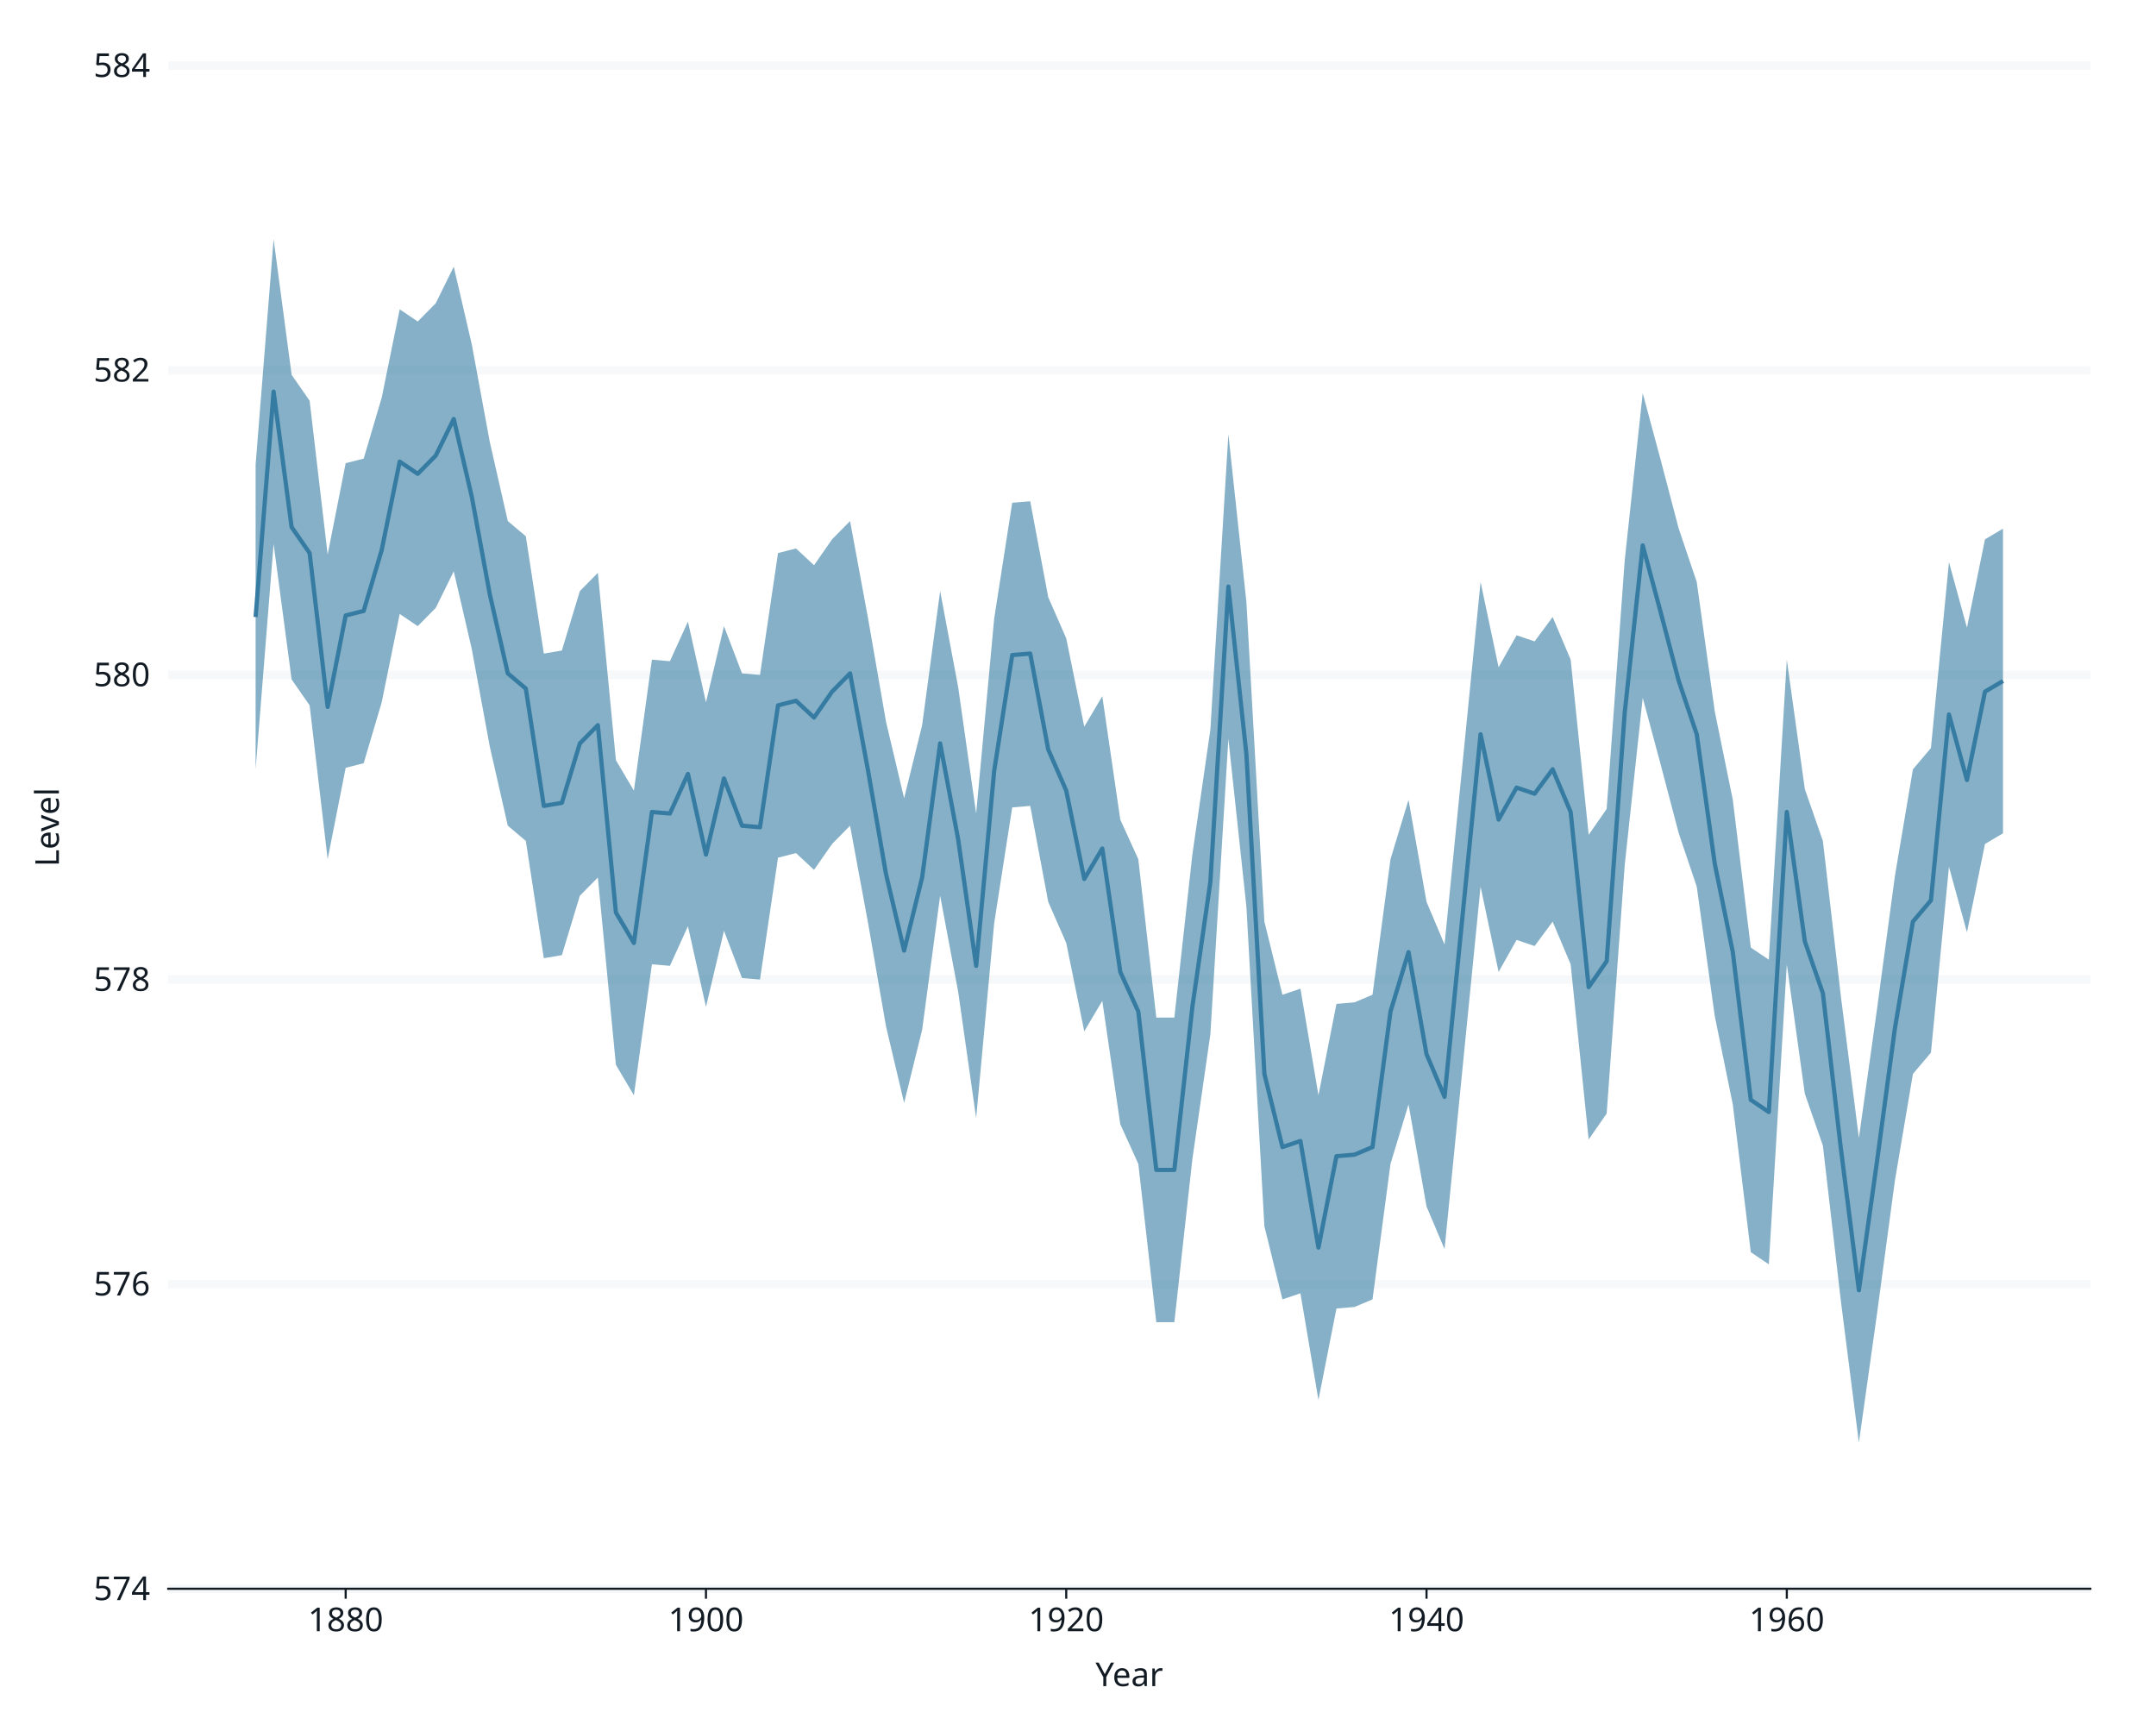
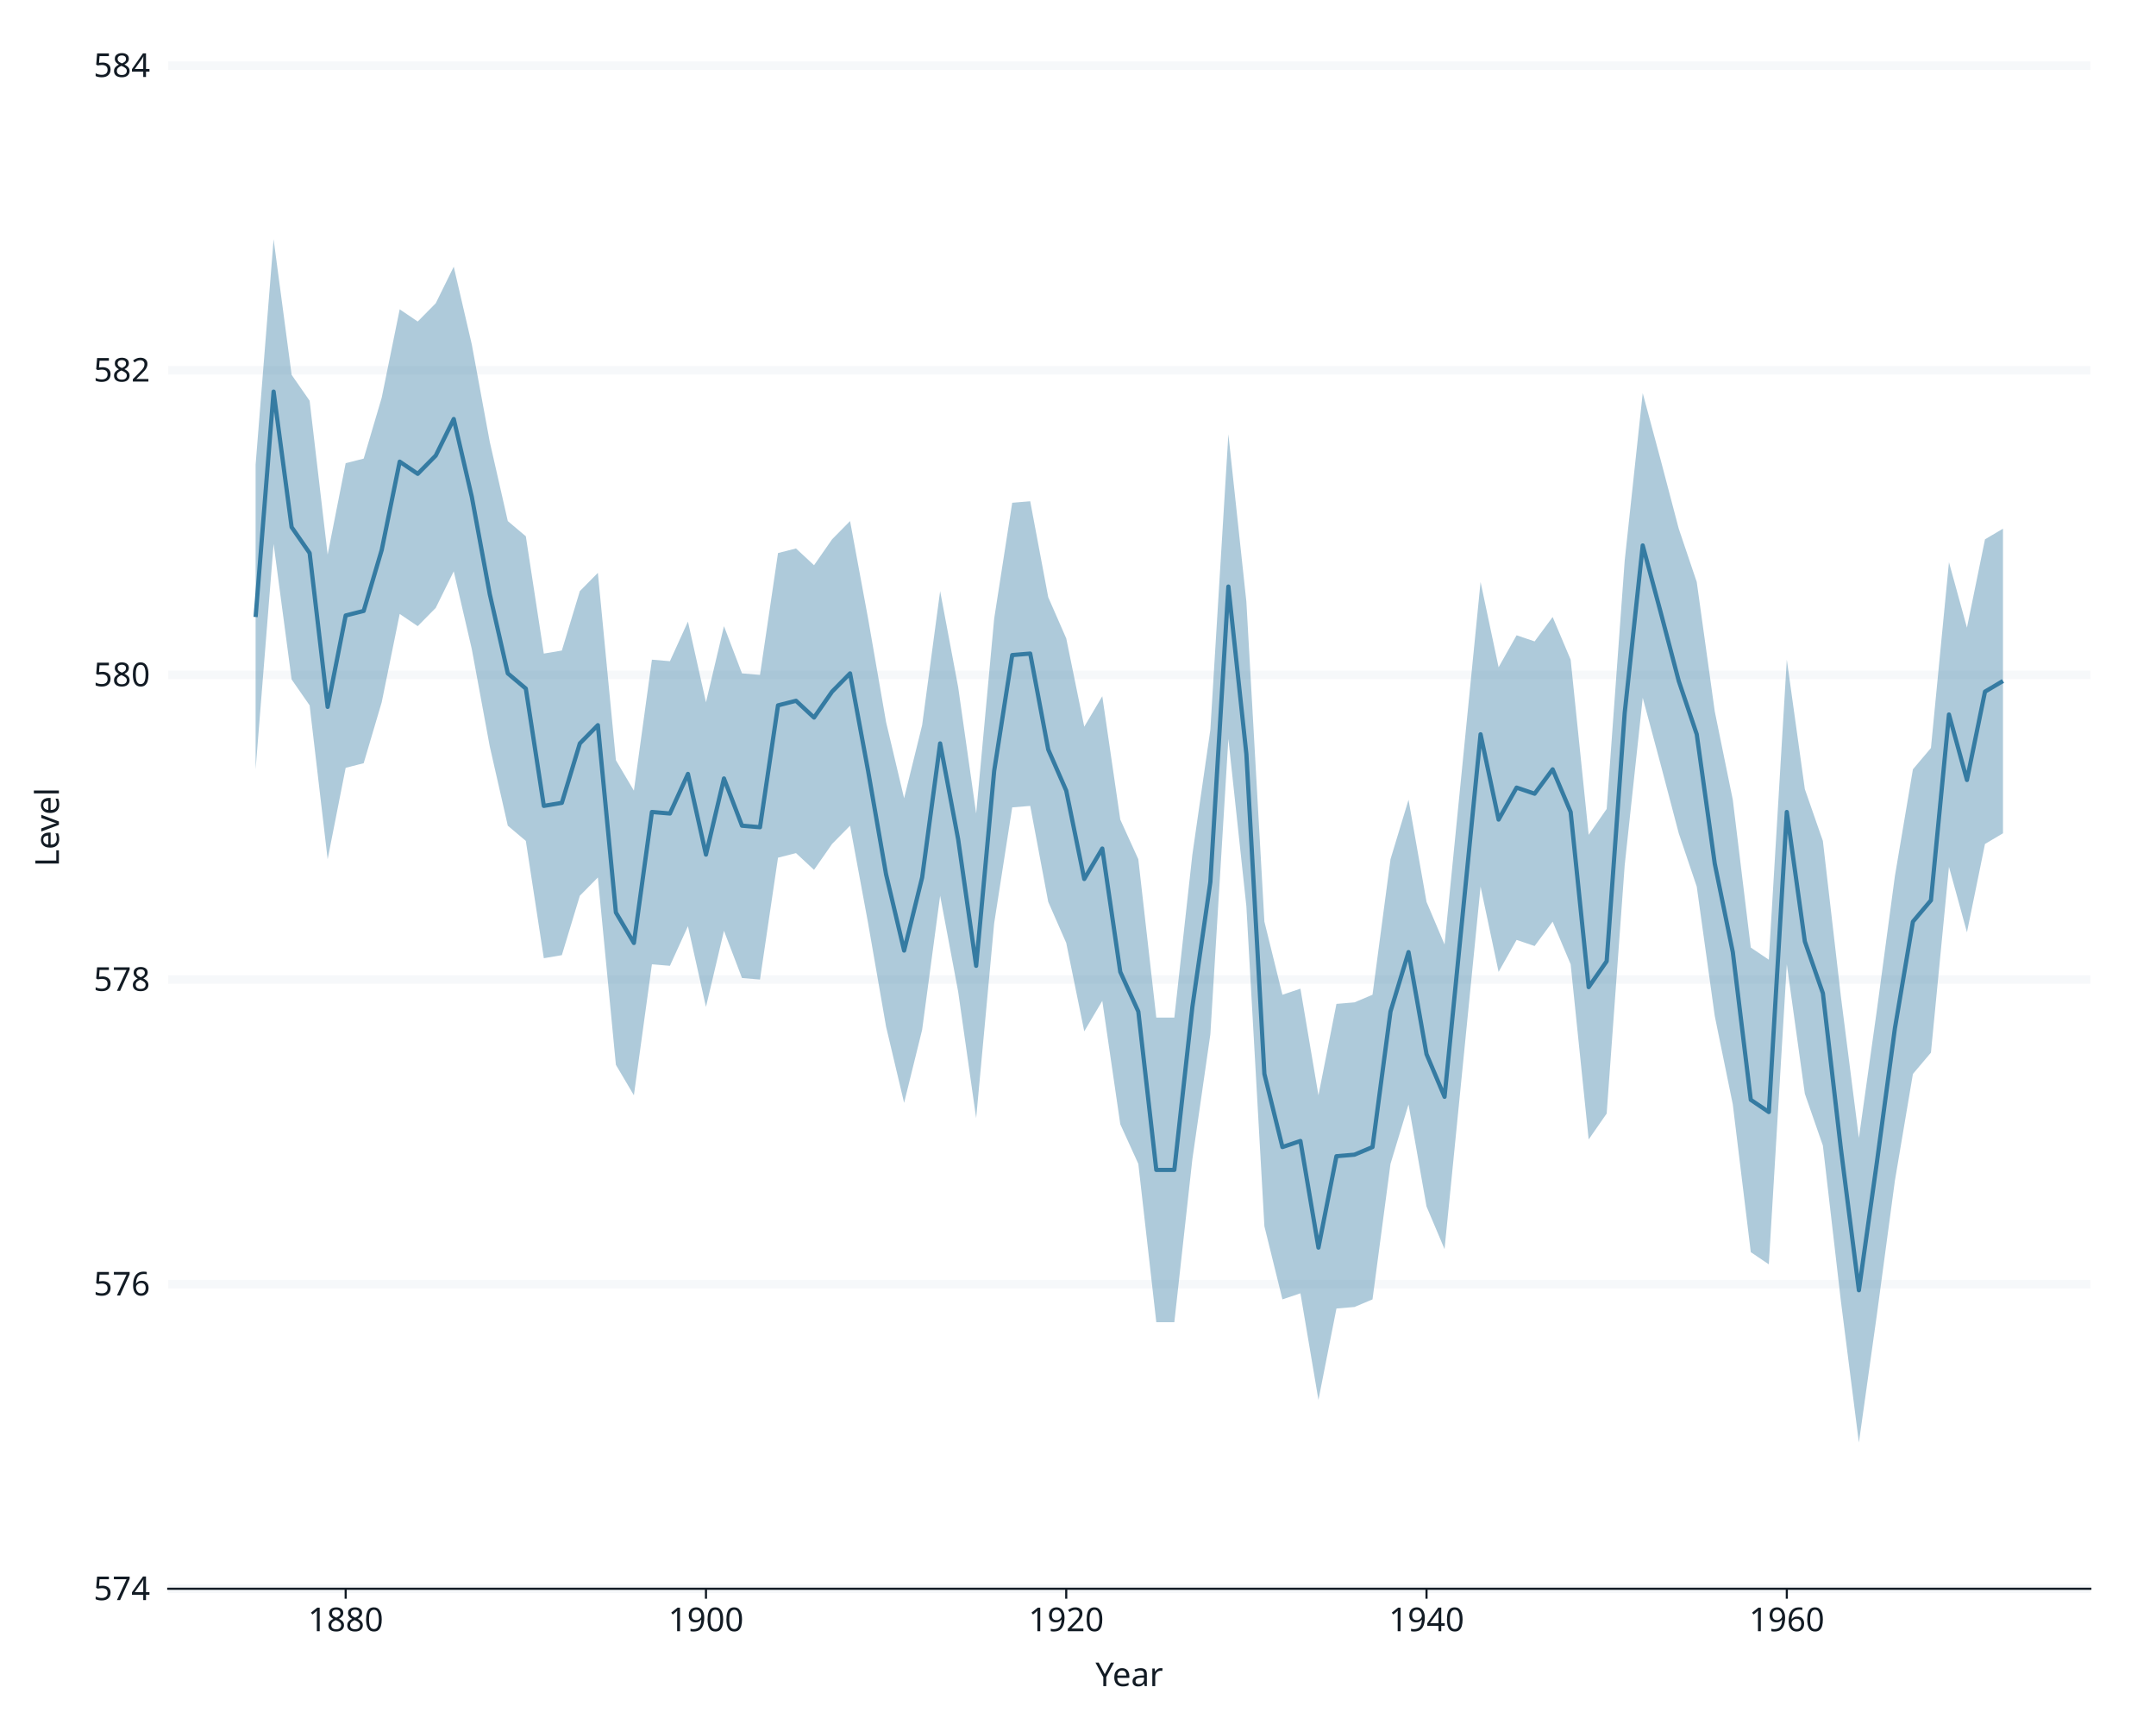
<svg xmlns="http://www.w3.org/2000/svg" class="svglite" data-engine-version="2.0" width="720.00pt" height="576.00pt" viewBox="0 0 720.00 576.00">
  <defs>
    <style type="text/css">
    .svglite line, .svglite polyline, .svglite polygon, .svglite path, .svglite rect, .svglite circle {
      fill: none;
      stroke: #000000;
      stroke-linecap: round;
      stroke-linejoin: round;
      stroke-miterlimit: 10.00;
    }
  </style>
  </defs>
  <rect width="100%" height="100%" style="stroke: none; fill: #FFFFFF;" />
  <defs>
    <clipPath id="cpMC4wMHw3MjAuMDB8MC4wMHw1NzYuMDA=">
      <rect x="0.00" y="0.00" width="720.00" height="576.00" />
    </clipPath>
  </defs>
  <g clip-path="url(#cpMC4wMHw3MjAuMDB8MC4wMHw1NzYuMDA=)">
    <rect x="0" y="0.00" width="720.00" height="576.00" style="stroke-width: 1.07; stroke: #FFFFFF; fill: #FFFFFF;" />
    <rect x="56.18" y="21.92" width="641.90" height="508.60" style="stroke-width: 1.07; stroke: #FFFFFF; fill: #FFFFFF;" />
    <polyline points="175.60,530.51 175.60,21.92 " style="stroke-width: 2.84; stroke: none; stroke-linecap: butt;" />
    <polyline points="295.91,530.51 295.91,21.92 " style="stroke-width: 2.84; stroke: none; stroke-linecap: butt;" />
    <polyline points="416.23,530.51 416.23,21.92 " style="stroke-width: 2.84; stroke: none; stroke-linecap: butt;" />
    <polyline points="536.55,530.51 536.55,21.92 " style="stroke-width: 2.84; stroke: none; stroke-linecap: butt;" />
    <polyline points="656.87,530.51 656.87,21.92 " style="stroke-width: 2.84; stroke: none; stroke-linecap: butt;" />
    <polyline points="56.18,530.51 698.08,530.51 " style="stroke-width: 2.84; stroke: #F6F8FA; stroke-linecap: butt;" />
    <polyline points="56.18,428.79 698.08,428.79 " style="stroke-width: 2.84; stroke: #F6F8FA; stroke-linecap: butt;" />
    <polyline points="56.18,327.08 698.08,327.08 " style="stroke-width: 2.84; stroke: #F6F8FA; stroke-linecap: butt;" />
    <polyline points="56.18,225.36 698.08,225.36 " style="stroke-width: 2.84; stroke: #F6F8FA; stroke-linecap: butt;" />
    <polyline points="56.18,123.64 698.08,123.64 " style="stroke-width: 2.84; stroke: #F6F8FA; stroke-linecap: butt;" />
    <polyline points="56.18,21.92 698.08,21.92 " style="stroke-width: 2.84; stroke: #F6F8FA; stroke-linecap: butt;" />
    <polyline points="115.44,530.51 115.44,21.92 " style="stroke-width: 2.84; stroke: none; stroke-linecap: butt;" />
    <polyline points="235.76,530.51 235.76,21.92 " style="stroke-width: 2.84; stroke: none; stroke-linecap: butt;" />
    <polyline points="356.07,530.51 356.07,21.92 " style="stroke-width: 2.84; stroke: none; stroke-linecap: butt;" />
    <polyline points="476.39,530.51 476.39,21.92 " style="stroke-width: 2.84; stroke: none; stroke-linecap: butt;" />
    <polyline points="596.71,530.51 596.71,21.92 " style="stroke-width: 2.84; stroke: none; stroke-linecap: butt;" />
-     <polygon points="85.36,155.17 91.37,79.90 97.39,125.16 103.40,133.81 109.42,185.18 115.44,154.66 121.45,153.14 127.47,132.79 133.48,103.29 139.50,107.36 145.52,101.26 151.53,89.05 157.55,114.99 163.56,147.54 169.58,173.99 175.60,179.07 181.61,218.24 187.63,217.22 193.64,197.38 199.66,191.28 205.68,253.84 211.69,264.01 217.71,220.27 223.72,220.78 229.74,207.56 235.76,234.51 241.77,209.08 247.79,224.85 253.80,225.36 259.82,184.67 265.83,183.14 271.85,188.74 277.87,180.09 283.88,173.99 289.90,206.54 295.91,241.12 301.93,266.55 307.95,242.14 313.96,197.38 319.98,229.43 325.99,271.64 332.01,206.54 338.03,167.88 344.04,167.38 350.06,199.42 356.07,213.15 362.09,242.65 368.11,232.48 374.12,273.67 380.14,286.90 386.15,339.79 392.17,339.79 398.19,285.37 404.20,243.67 410.22,145.00 416.23,200.94 422.25,307.75 428.27,332.16 434.28,330.13 440.30,365.73 446.31,335.21 452.33,334.70 458.35,332.16 464.36,286.90 470.38,267.06 476.39,301.14 482.41,315.38 488.43,254.85 494.44,194.33 500.46,222.81 506.47,212.13 512.49,214.17 518.51,206.03 524.52,220.27 530.54,278.76 536.55,270.11 542.57,187.21 548.59,131.27 554.60,153.64 560.62,176.53 566.63,194.33 572.65,237.56 578.67,267.06 584.68,316.40 590.70,320.46 596.71,220.27 602.73,263.50 608.75,280.79 614.76,332.67 620.78,379.97 626.79,337.25 632.81,292.49 638.82,256.89 644.84,249.77 650.86,187.72 656.87,209.59 662.89,180.09 668.90,176.53 668.90,278.25 662.89,281.81 656.87,311.31 650.86,289.44 644.84,351.49 638.82,358.61 632.81,394.21 626.79,438.97 620.78,481.69 614.76,434.39 608.75,382.51 602.73,365.22 596.71,321.99 590.70,422.18 584.68,418.11 578.67,368.78 572.65,339.28 566.63,296.05 560.62,278.25 554.60,255.36 548.59,232.99 542.57,288.93 536.55,371.83 530.54,380.48 524.52,321.99 518.51,307.75 512.49,315.89 506.47,313.85 500.46,324.53 494.44,296.05 488.43,356.57 482.41,417.10 476.39,402.86 470.38,368.78 464.36,388.62 458.35,433.88 452.33,436.42 446.31,436.93 440.30,467.45 434.28,431.85 428.27,433.88 422.25,409.47 416.23,302.66 410.22,246.72 404.20,345.39 398.19,387.09 392.17,441.51 386.15,441.51 380.14,388.62 374.12,375.39 368.11,334.20 362.09,344.37 356.07,314.87 350.06,301.14 344.04,269.10 338.03,269.60 332.01,308.26 325.99,373.36 319.98,331.14 313.96,299.10 307.95,343.86 301.93,368.27 295.91,342.84 289.90,308.26 283.88,275.71 277.87,281.81 271.85,290.46 265.83,284.86 259.82,286.39 253.80,327.08 247.79,326.57 241.77,310.80 235.76,336.23 229.74,309.27 223.72,322.50 217.71,321.99 211.69,365.73 205.68,355.56 199.66,293.00 193.64,299.10 187.63,318.94 181.61,319.96 175.60,280.79 169.58,275.71 163.56,249.26 157.55,216.71 151.53,190.77 145.52,202.98 139.50,209.08 133.48,205.01 127.47,234.51 121.45,254.85 115.44,256.38 109.42,286.90 103.40,235.53 97.39,226.88 91.37,181.62 85.36,256.89 " style="stroke-width: 0.00; stroke: none; stroke-linecap: butt; fill: #357BA2; fill-opacity: 0.60;" />
-     <polyline points="85.36,155.17 91.37,79.90 97.39,125.16 103.40,133.81 109.42,185.18 115.44,154.66 121.45,153.14 127.47,132.79 133.48,103.29 139.50,107.36 145.52,101.26 151.53,89.05 157.55,114.99 163.56,147.54 169.58,173.99 175.60,179.07 181.61,218.24 187.63,217.22 193.64,197.38 199.66,191.28 205.68,253.84 211.69,264.01 217.71,220.27 223.72,220.78 229.74,207.56 235.76,234.51 241.77,209.08 247.79,224.85 253.80,225.36 259.82,184.67 265.83,183.14 271.85,188.74 277.87,180.09 283.88,173.99 289.90,206.54 295.91,241.12 301.93,266.55 307.95,242.14 313.96,197.38 319.98,229.43 325.99,271.64 332.01,206.54 338.03,167.88 344.04,167.38 350.06,199.42 356.07,213.15 362.09,242.65 368.11,232.48 374.12,273.67 380.14,286.90 386.15,339.79 392.17,339.79 398.19,285.37 404.20,243.67 410.22,145.00 416.23,200.94 422.25,307.75 428.27,332.16 434.28,330.13 440.30,365.73 446.31,335.21 452.33,334.70 458.35,332.16 464.36,286.90 470.38,267.06 476.39,301.14 482.41,315.38 488.43,254.85 494.44,194.33 500.46,222.81 506.47,212.13 512.49,214.17 518.51,206.03 524.52,220.27 530.54,278.76 536.55,270.11 542.57,187.21 548.59,131.27 554.60,153.64 560.62,176.53 566.63,194.33 572.65,237.56 578.67,267.06 584.68,316.40 590.70,320.46 596.71,220.27 602.73,263.50 608.75,280.79 614.76,332.67 620.78,379.97 626.79,337.25 632.81,292.49 638.82,256.89 644.84,249.77 650.86,187.72 656.87,209.59 662.89,180.09 668.90,176.53 " style="stroke-width: 1.41; stroke: none; stroke-linecap: butt;" />
-     <polyline points="668.90,278.25 662.89,281.81 656.87,311.31 650.86,289.44 644.84,351.49 638.82,358.61 632.81,394.21 626.79,438.97 620.78,481.69 614.76,434.39 608.75,382.51 602.73,365.22 596.71,321.99 590.70,422.18 584.68,418.11 578.67,368.78 572.65,339.28 566.63,296.05 560.62,278.25 554.60,255.36 548.59,232.99 542.57,288.93 536.55,371.83 530.54,380.48 524.52,321.99 518.51,307.75 512.49,315.89 506.47,313.85 500.46,324.53 494.44,296.05 488.43,356.57 482.41,417.10 476.39,402.86 470.38,368.78 464.36,388.62 458.35,433.88 452.33,436.42 446.31,436.93 440.30,467.45 434.28,431.85 428.27,433.88 422.25,409.47 416.23,302.66 410.22,246.72 404.20,345.39 398.19,387.09 392.17,441.51 386.15,441.51 380.14,388.62 374.12,375.39 368.11,334.20 362.09,344.37 356.07,314.87 350.06,301.14 344.04,269.10 338.03,269.60 332.01,308.26 325.99,373.36 319.98,331.14 313.96,299.10 307.95,343.86 301.93,368.27 295.91,342.84 289.90,308.26 283.88,275.71 277.87,281.81 271.85,290.46 265.83,284.86 259.82,286.39 253.80,327.08 247.79,326.57 241.77,310.80 235.76,336.23 229.74,309.27 223.72,322.50 217.71,321.99 211.69,365.73 205.68,355.56 199.66,293.00 193.64,299.10 187.63,318.94 181.61,319.96 175.60,280.79 169.58,275.71 163.56,249.26 157.55,216.71 151.53,190.77 145.52,202.98 139.50,209.08 133.48,205.01 127.47,234.51 121.45,254.85 115.44,256.38 109.42,286.90 103.40,235.53 97.39,226.88 91.37,181.62 85.36,256.89 " style="stroke-width: 1.41; stroke: none; stroke-linecap: butt;" />
+     <polygon points="85.36,155.17 91.37,79.90 97.39,125.16 103.40,133.81 109.42,185.18 115.44,154.66 121.45,153.14 127.47,132.79 133.48,103.29 139.50,107.36 145.52,101.26 151.53,89.05 157.55,114.99 163.56,147.54 169.58,173.99 175.60,179.07 181.61,218.24 187.63,217.22 193.64,197.38 199.66,191.28 205.68,253.84 211.69,264.01 217.71,220.27 223.72,220.78 229.74,207.56 235.76,234.51 241.77,209.08 247.79,224.85 253.80,225.36 259.82,184.67 265.83,183.14 271.85,188.74 277.87,180.09 283.88,173.99 289.90,206.54 295.91,241.12 301.93,266.55 307.95,242.14 313.96,197.38 319.98,229.43 325.99,271.64 332.01,206.54 338.03,167.88 344.04,167.38 350.06,199.42 356.07,213.15 362.09,242.65 368.11,232.48 374.12,273.67 380.14,286.90 386.15,339.79 392.17,339.79 398.19,285.37 404.20,243.67 410.22,145.00 416.23,200.94 422.25,307.75 428.27,332.16 434.28,330.13 440.30,365.73 446.31,335.21 452.33,334.70 458.35,332.16 464.36,286.90 470.38,267.06 476.39,301.14 482.41,315.38 488.43,254.85 494.44,194.33 500.46,222.81 506.47,212.13 512.49,214.17 518.51,206.03 524.52,220.27 530.54,278.76 536.55,270.11 542.57,187.21 548.59,131.27 554.60,153.64 560.62,176.53 566.63,194.33 572.65,237.56 578.67,267.06 584.68,316.40 590.70,320.46 596.71,220.27 602.73,263.50 608.75,280.79 614.76,332.67 620.78,379.97 626.79,337.25 632.81,292.49 638.82,256.89 644.84,249.77 650.86,187.72 656.87,209.59 662.89,180.09 668.90,176.53 668.90,278.25 662.89,281.81 656.87,311.31 650.86,289.44 644.84,351.49 638.82,358.61 632.81,394.21 626.79,438.97 620.78,481.69 614.76,434.39 608.75,382.51 602.73,365.22 596.71,321.99 590.70,422.18 584.68,418.11 578.67,368.78 572.65,339.28 566.63,296.05 560.62,278.25 554.60,255.36 548.59,232.99 542.57,288.93 536.55,371.83 530.54,380.48 524.52,321.99 518.51,307.75 512.49,315.89 506.47,313.85 500.46,324.53 494.44,296.05 488.43,356.57 482.41,417.10 476.39,402.86 470.38,368.78 464.36,388.62 458.35,433.88 452.33,436.42 446.31,436.93 440.30,467.45 434.28,431.85 428.27,433.88 422.25,409.47 416.23,302.66 410.22,246.72 404.20,345.39 398.19,387.09 392.17,441.51 386.15,441.51 380.14,388.62 374.12,375.39 368.11,334.20 362.09,344.37 356.07,314.87 350.06,301.14 344.04,269.10 338.03,269.60 332.01,308.26 325.99,373.36 319.98,331.14 313.96,299.10 307.95,343.86 301.93,368.27 295.91,342.84 289.90,308.26 283.88,275.71 277.87,281.81 271.85,290.46 265.83,284.86 259.82,286.39 253.80,327.08 247.79,326.57 241.77,310.80 235.76,336.23 229.74,309.27 223.72,322.50 217.71,321.99 211.69,365.73 205.68,355.56 199.66,293.00 193.64,299.10 187.63,318.94 181.61,319.96 175.60,280.79 169.58,275.71 163.56,249.26 157.55,216.71 151.53,190.77 145.52,202.98 139.50,209.08 133.48,205.01 127.47,234.51 121.45,254.85 115.44,256.38 109.42,286.90 103.40,235.53 97.39,226.88 91.37,181.62 85.36,256.89 " style="stroke-width: 0.00; stroke: none; stroke-linecap: butt; fill: #357BA2; fill-opacity: 0.40;" />
+     <polyline points="85.36,155.17 91.37,79.90 97.39,125.16 103.40,133.81 109.42,185.18 115.44,154.66 121.45,153.14 127.47,132.79 133.48,103.29 139.50,107.36 145.52,101.26 151.53,89.05 157.55,114.99 163.56,147.54 169.58,173.99 175.60,179.07 181.61,218.24 187.63,217.22 193.64,197.38 199.66,191.28 205.68,253.84 211.69,264.01 217.71,220.27 223.72,220.78 229.74,207.56 235.76,234.51 241.77,209.08 247.79,224.85 253.80,225.36 259.82,184.67 265.83,183.14 271.85,188.74 277.87,180.09 283.88,173.99 289.90,206.54 295.91,241.12 301.93,266.55 307.95,242.14 313.96,197.38 319.98,229.43 325.99,271.64 332.01,206.54 338.03,167.88 344.04,167.38 350.06,199.42 356.07,213.15 362.09,242.65 368.11,232.48 374.12,273.67 380.14,286.90 386.15,339.79 392.17,339.79 398.19,285.37 404.20,243.67 410.22,145.00 416.23,200.94 422.25,307.75 428.27,332.16 434.28,330.13 440.30,365.73 446.31,335.21 452.33,334.70 458.35,332.16 464.36,286.90 470.38,267.06 476.39,301.14 482.41,315.38 488.43,254.85 494.44,194.33 500.46,222.81 506.47,212.13 512.49,214.17 518.51,206.03 524.52,220.27 530.54,278.76 536.55,270.11 542.57,187.21 548.59,131.27 554.60,153.64 560.62,176.53 566.63,194.33 572.65,237.56 578.67,267.06 584.68,316.40 590.70,320.46 596.71,220.27 602.73,263.50 608.75,280.79 614.76,332.67 620.78,379.97 626.79,337.25 632.81,292.49 638.82,256.89 644.84,249.77 650.86,187.72 656.87,209.59 662.89,180.09 668.90,176.53 " style="stroke-width: 0.00; stroke: none; stroke-linecap: butt;" />
+     <polyline points="668.90,278.25 662.89,281.81 656.87,311.31 650.86,289.44 644.84,351.49 638.82,358.61 632.81,394.21 626.79,438.97 620.78,481.69 614.76,434.39 608.75,382.51 602.73,365.22 596.71,321.99 590.70,422.18 584.68,418.11 578.67,368.78 572.65,339.28 566.63,296.05 560.62,278.25 554.60,255.36 548.59,232.99 542.57,288.93 536.55,371.83 530.54,380.48 524.52,321.99 518.51,307.75 512.49,315.89 506.47,313.85 500.46,324.53 494.44,296.05 488.43,356.57 482.41,417.10 476.39,402.86 470.38,368.78 464.36,388.62 458.35,433.88 452.33,436.42 446.31,436.93 440.30,467.45 434.28,431.85 428.27,433.88 422.25,409.47 416.23,302.66 410.22,246.72 404.20,345.39 398.19,387.09 392.17,441.51 386.15,441.51 380.14,388.62 374.12,375.39 368.11,334.20 362.09,344.37 356.07,314.87 350.06,301.14 344.04,269.10 338.03,269.60 332.01,308.26 325.99,373.36 319.98,331.14 313.96,299.10 307.95,343.86 301.93,368.27 295.91,342.84 289.90,308.26 283.88,275.71 277.87,281.81 271.85,290.46 265.83,284.86 259.82,286.39 253.80,327.08 247.79,326.57 241.77,310.80 235.76,336.23 229.74,309.27 223.72,322.50 217.71,321.99 211.69,365.73 205.68,355.56 199.66,293.00 193.64,299.10 187.63,318.94 181.61,319.96 175.60,280.79 169.58,275.71 163.56,249.26 157.55,216.71 151.53,190.77 145.52,202.98 139.50,209.08 133.48,205.01 127.47,234.51 121.45,254.85 115.44,256.38 109.42,286.90 103.40,235.53 97.39,226.88 91.37,181.62 85.36,256.89 " style="stroke-width: 0.00; stroke: none; stroke-linecap: butt;" />
    <polyline points="85.36,206.03 91.37,130.76 97.39,176.02 103.40,184.67 109.42,236.04 115.44,205.52 121.45,204.00 127.47,183.65 133.48,154.15 139.50,158.22 145.52,152.12 151.53,139.91 157.55,165.85 163.56,198.40 169.58,224.85 175.60,229.93 181.61,269.10 187.63,268.08 193.64,248.24 199.66,242.14 205.68,304.70 211.69,314.87 217.71,271.13 223.72,271.64 229.74,258.42 235.76,285.37 241.77,259.94 247.79,275.71 253.80,276.22 259.82,235.53 265.83,234.00 271.85,239.60 277.87,230.95 283.88,224.85 289.90,257.40 295.91,291.98 301.93,317.41 307.95,293.00 313.96,248.24 319.98,280.28 325.99,322.50 332.01,257.40 338.03,218.74 344.04,218.24 350.06,250.28 356.07,264.01 362.09,293.51 368.11,283.34 374.12,324.53 380.14,337.76 386.15,390.65 392.17,390.65 398.19,336.23 404.20,294.53 410.22,195.86 416.23,251.80 422.25,358.61 428.27,383.02 434.28,380.99 440.30,416.59 446.31,386.07 452.33,385.56 458.35,383.02 464.36,337.76 470.38,317.92 476.39,352.00 482.41,366.24 488.43,305.71 494.44,245.19 500.46,273.67 506.47,262.99 512.49,265.03 518.51,256.89 524.52,271.13 530.54,329.62 536.55,320.97 542.57,238.07 548.59,182.13 554.60,204.50 560.62,227.39 566.63,245.19 572.65,288.42 578.67,317.92 584.68,367.25 590.70,371.32 596.71,271.13 602.73,314.36 608.75,331.65 614.76,383.53 620.78,430.83 626.79,388.11 632.81,343.35 638.82,307.75 644.84,300.63 650.86,238.58 656.87,260.45 662.89,230.95 668.90,227.39 " style="stroke-width: 1.41; stroke: #357BA2; stroke-linecap: butt;" />
    <polyline points="56.18,530.51 56.18,21.92 " style="stroke-width: 0.70; stroke: none; stroke-linecap: square;" />
    <text x="50.13" y="534.30" text-anchor="end" style="font-size: 11.00px; fill: #121B24; font-family: sans;" textLength="18.35px" lengthAdjust="spacingAndGlyphs">574</text>
    <text x="50.13" y="432.58" text-anchor="end" style="font-size: 11.00px; fill: #121B24; font-family: sans;" textLength="18.35px" lengthAdjust="spacingAndGlyphs">576</text>
    <text x="50.13" y="330.86" text-anchor="end" style="font-size: 11.00px; fill: #121B24; font-family: sans;" textLength="18.35px" lengthAdjust="spacingAndGlyphs">578</text>
    <text x="50.13" y="229.14" text-anchor="end" style="font-size: 11.00px; fill: #121B24; font-family: sans;" textLength="18.35px" lengthAdjust="spacingAndGlyphs">580</text>
    <text x="50.13" y="127.42" text-anchor="end" style="font-size: 11.00px; fill: #121B24; font-family: sans;" textLength="18.35px" lengthAdjust="spacingAndGlyphs">582</text>
    <text x="50.13" y="25.70" text-anchor="end" style="font-size: 11.00px; fill: #121B24; font-family: sans;" textLength="18.35px" lengthAdjust="spacingAndGlyphs">584</text>
    <polyline points="52.87,530.51 56.18,530.51 " style="stroke-width: 0.70; stroke: none; stroke-linecap: butt;" />
    <polyline points="52.87,428.79 56.18,428.79 " style="stroke-width: 0.70; stroke: none; stroke-linecap: butt;" />
    <polyline points="52.87,327.08 56.18,327.08 " style="stroke-width: 0.70; stroke: none; stroke-linecap: butt;" />
    <polyline points="52.87,225.36 56.18,225.36 " style="stroke-width: 0.70; stroke: none; stroke-linecap: butt;" />
    <polyline points="52.87,123.64 56.18,123.64 " style="stroke-width: 0.70; stroke: none; stroke-linecap: butt;" />
    <polyline points="52.87,21.92 56.18,21.92 " style="stroke-width: 0.70; stroke: none; stroke-linecap: butt;" />
    <polyline points="56.18,530.51 698.08,530.51 " style="stroke-width: 0.70; stroke: #121B24; stroke-linecap: square;" />
    <polyline points="115.44,533.83 115.44,530.51 " style="stroke-width: 0.70; stroke: #121B24; stroke-linecap: butt;" />
    <polyline points="235.76,533.83 235.76,530.51 " style="stroke-width: 0.70; stroke: #121B24; stroke-linecap: butt;" />
    <polyline points="356.07,533.83 356.07,530.51 " style="stroke-width: 0.70; stroke: #121B24; stroke-linecap: butt;" />
    <polyline points="476.39,533.83 476.39,530.51 " style="stroke-width: 0.70; stroke: #121B24; stroke-linecap: butt;" />
    <polyline points="596.71,533.83 596.71,530.51 " style="stroke-width: 0.70; stroke: #121B24; stroke-linecap: butt;" />
    <text x="115.44" y="544.68" text-anchor="middle" style="font-size: 11.00px; fill: #121B24; font-family: sans;" textLength="24.47px" lengthAdjust="spacingAndGlyphs">1880</text>
    <text x="235.76" y="544.68" text-anchor="middle" style="font-size: 11.00px; fill: #121B24; font-family: sans;" textLength="24.47px" lengthAdjust="spacingAndGlyphs">1900</text>
    <text x="356.07" y="544.68" text-anchor="middle" style="font-size: 11.00px; fill: #121B24; font-family: sans;" textLength="24.47px" lengthAdjust="spacingAndGlyphs">1920</text>
    <text x="476.39" y="544.68" text-anchor="middle" style="font-size: 11.00px; fill: #121B24; font-family: sans;" textLength="24.47px" lengthAdjust="spacingAndGlyphs">1940</text>
    <text x="596.71" y="544.68" text-anchor="middle" style="font-size: 11.00px; fill: #121B24; font-family: sans;" textLength="24.47px" lengthAdjust="spacingAndGlyphs">1960</text>
    <text x="377.13" y="563.02" text-anchor="middle" style="font-size: 11.00px; fill: #121B24; font-family: sans;" textLength="23.24px" lengthAdjust="spacingAndGlyphs">Year</text>
    <text transform="translate(19.67,276.22) rotate(-90)" text-anchor="middle" style="font-size: 11.00px; fill: #121B24; font-family: sans;" textLength="26.30px" lengthAdjust="spacingAndGlyphs">Level</text>
  </g>
</svg>
